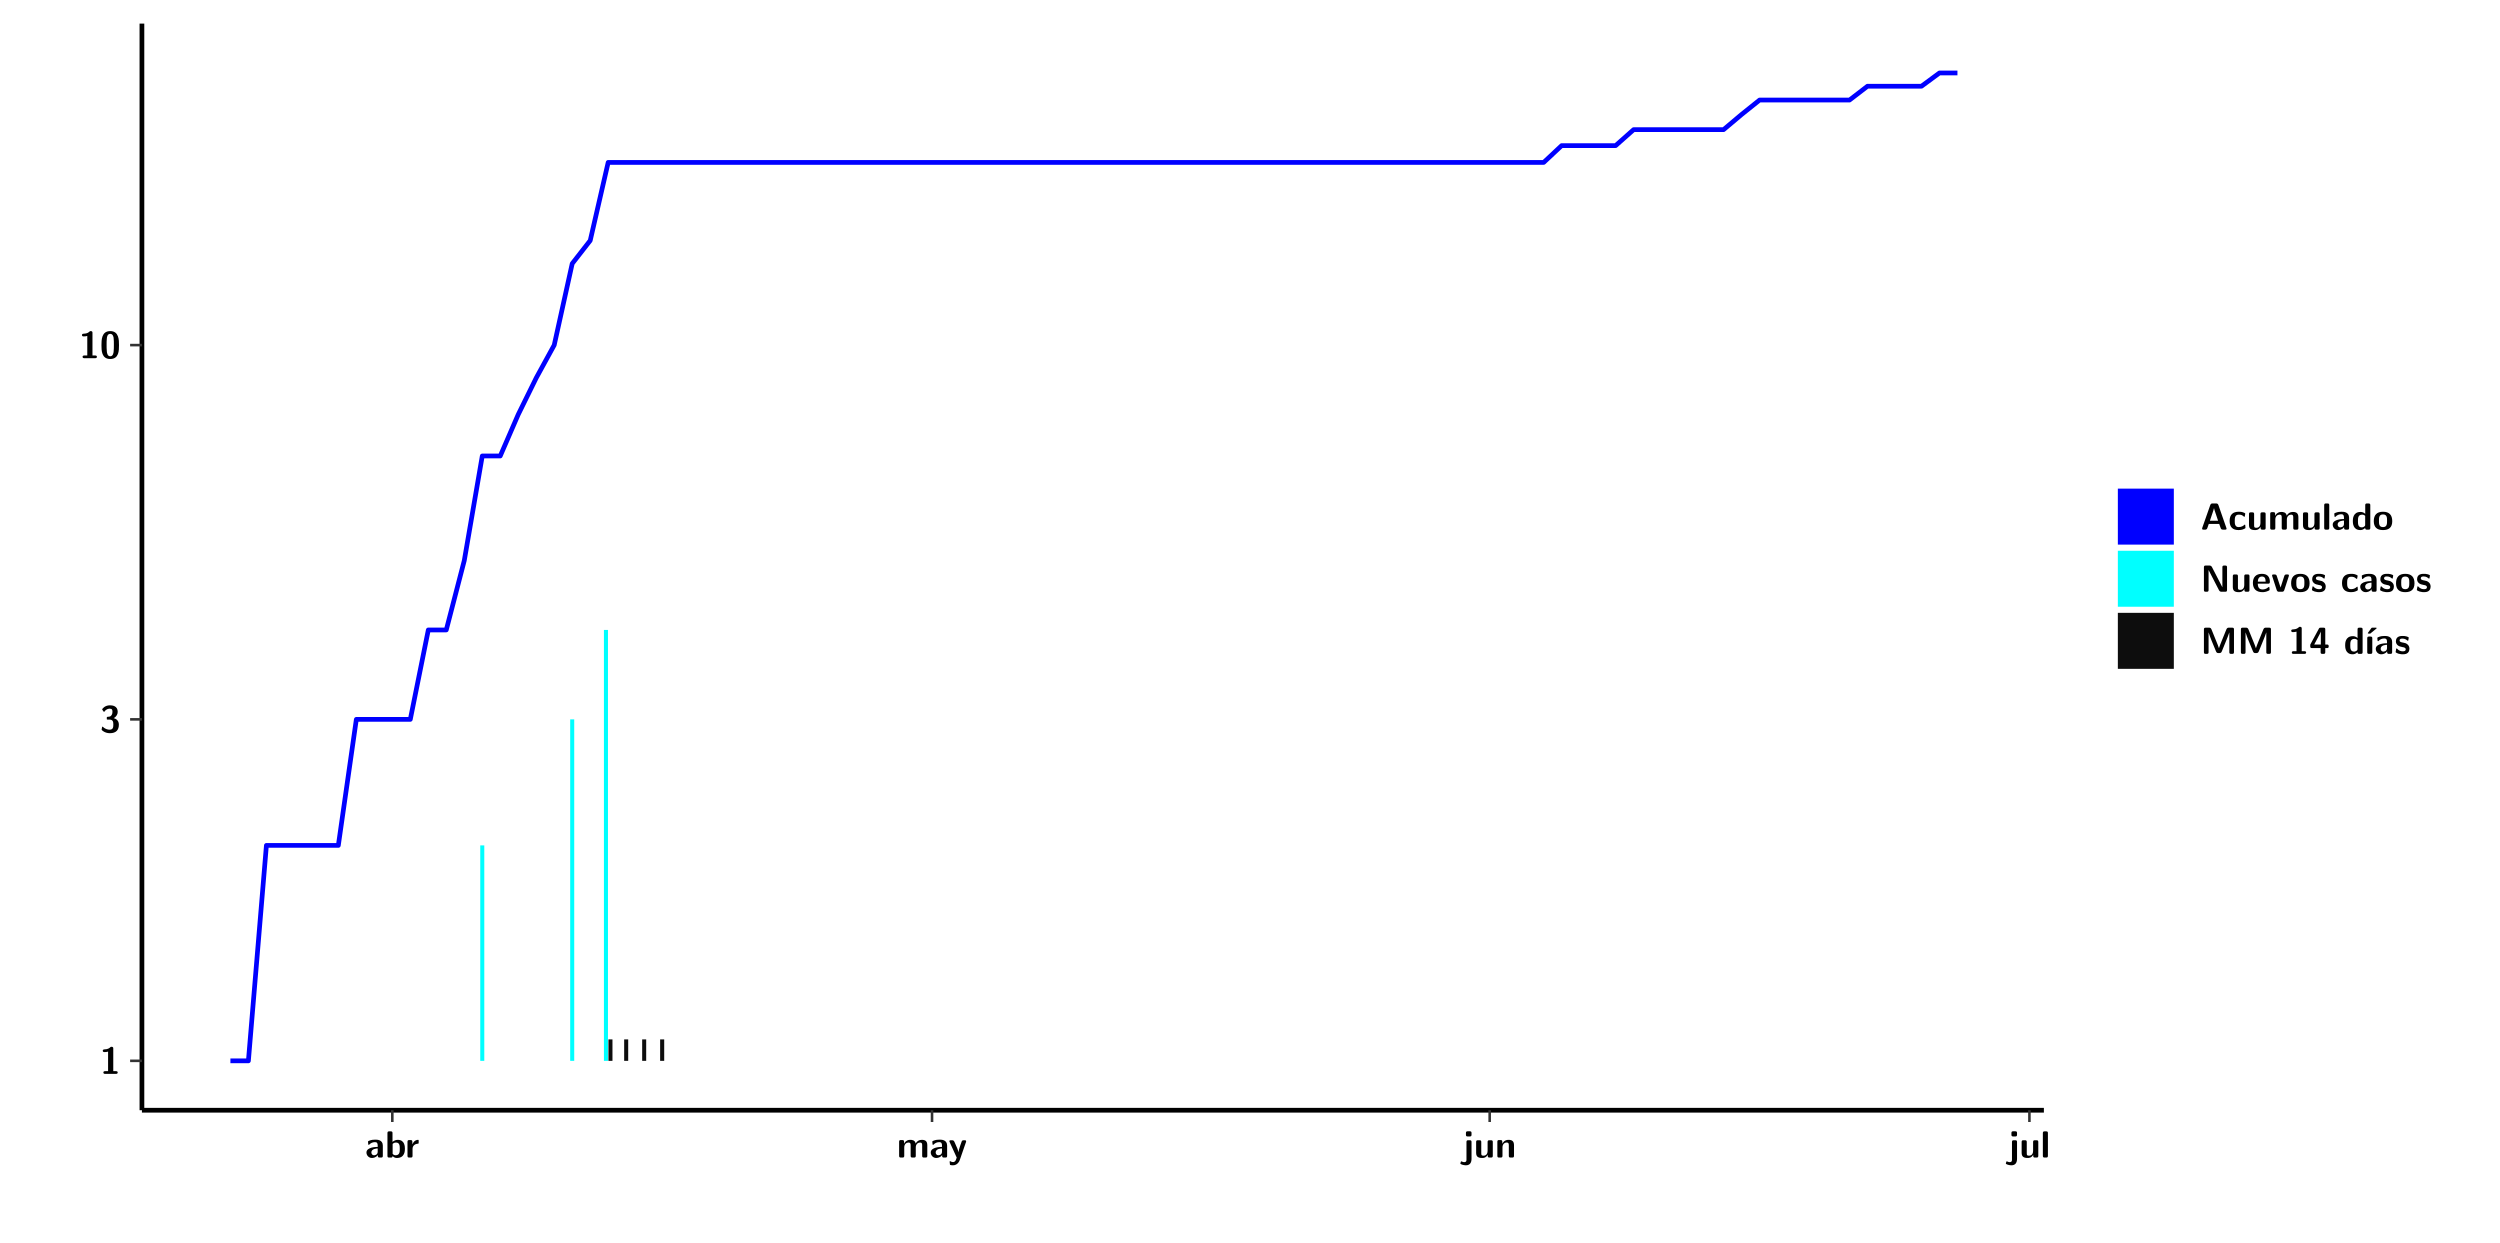
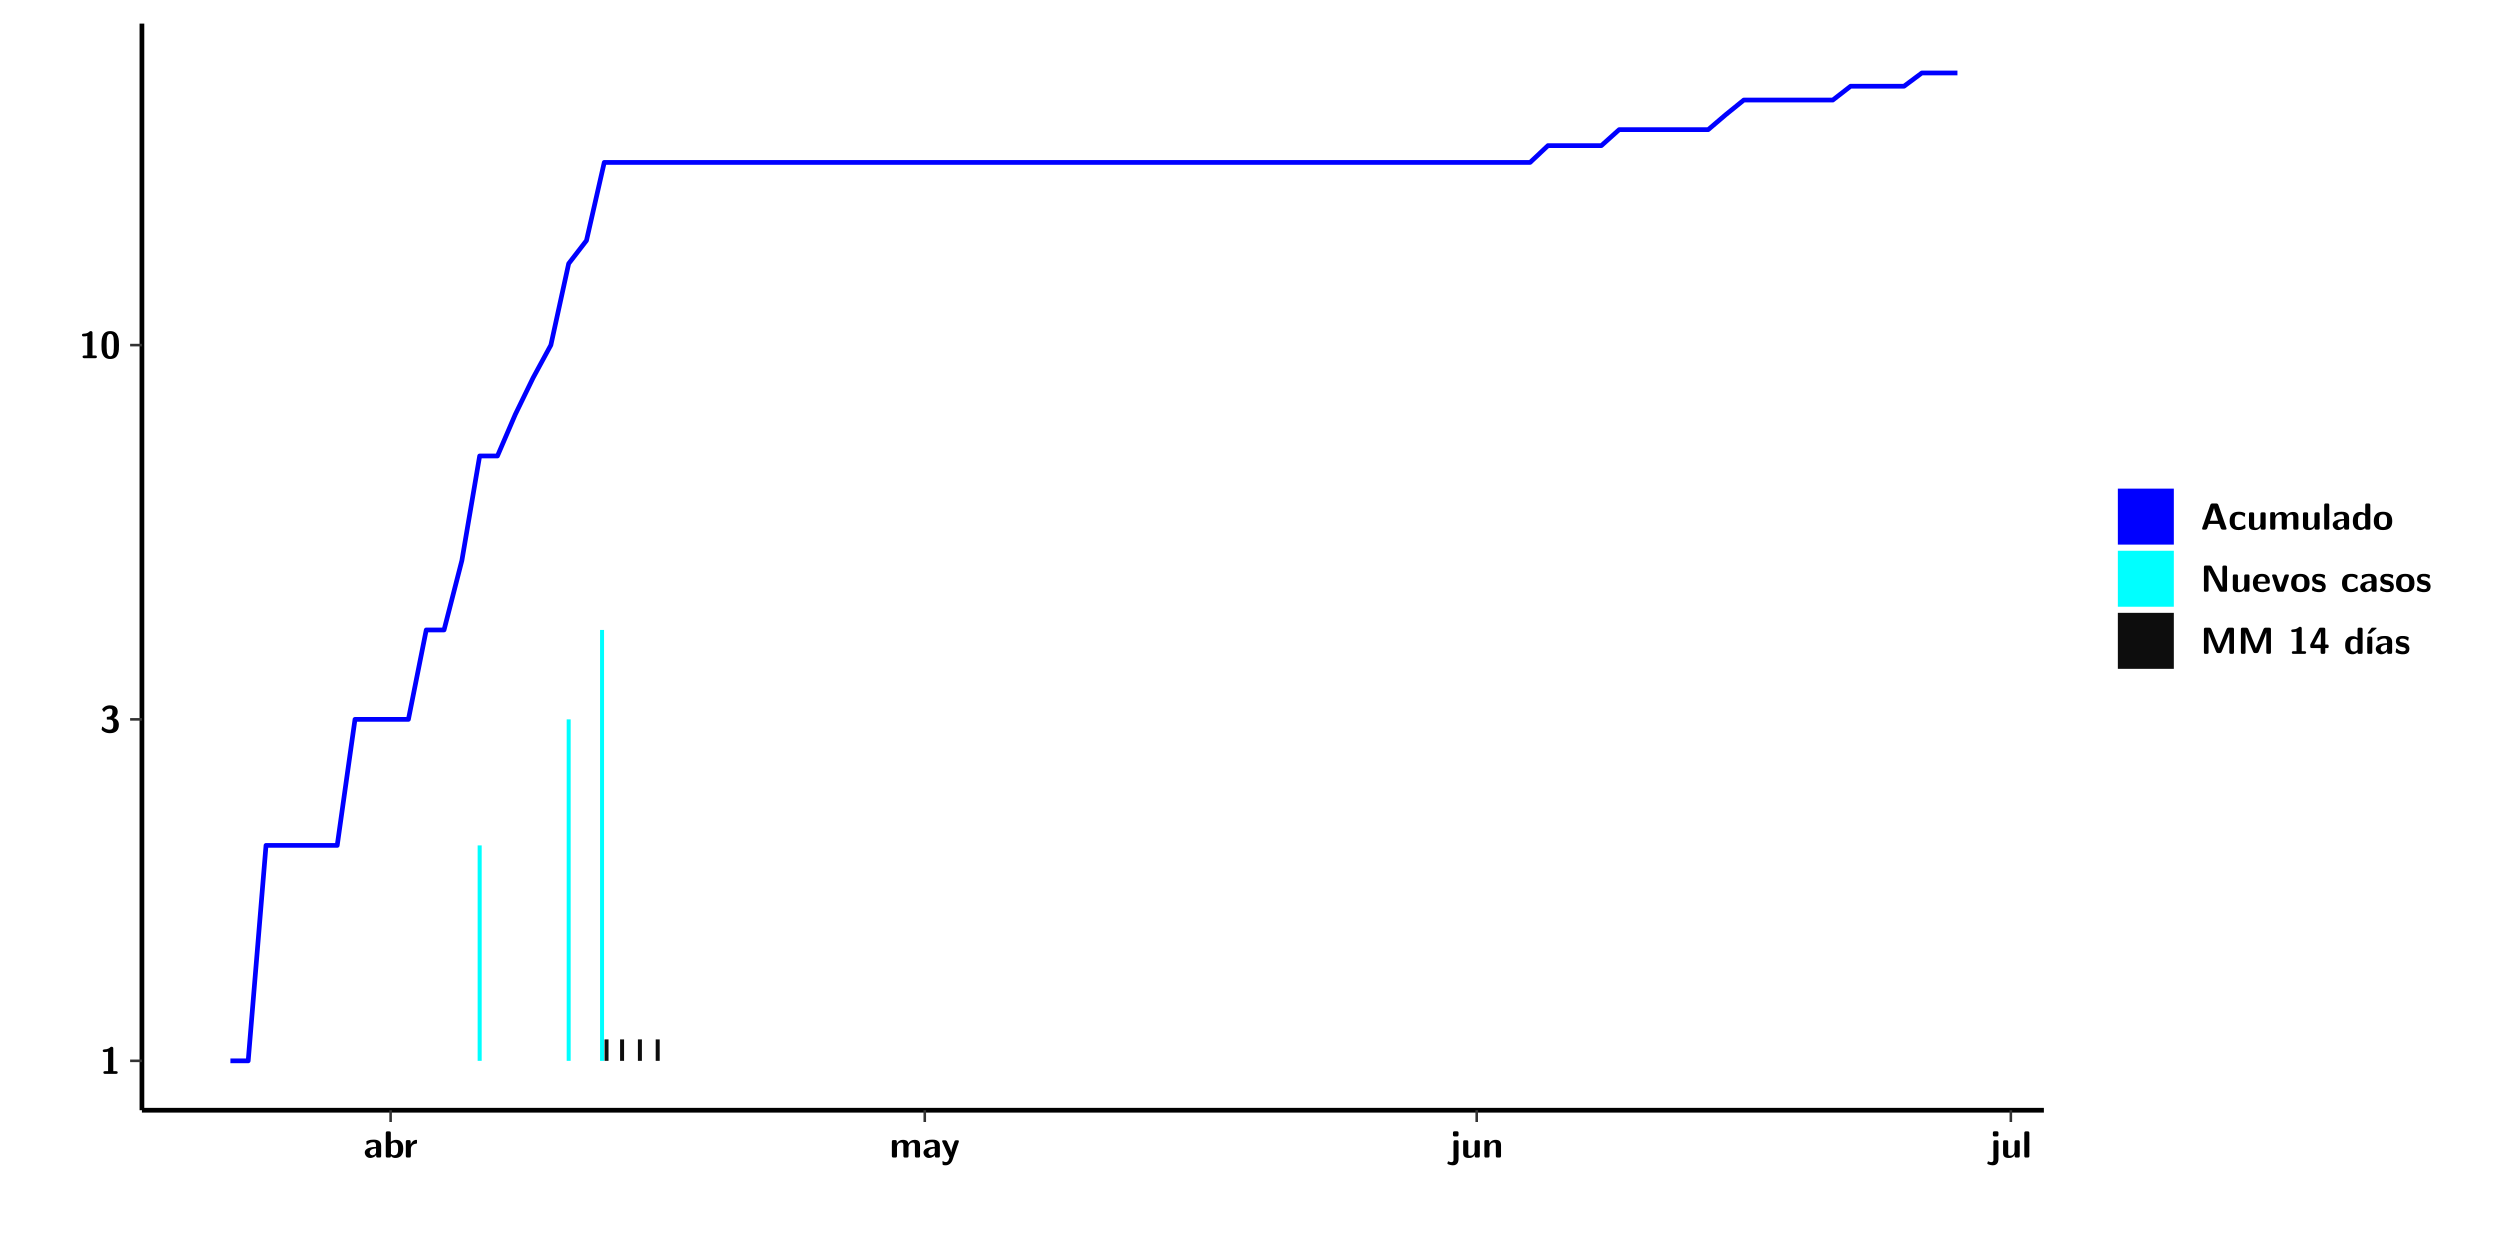
<svg xmlns="http://www.w3.org/2000/svg" xmlns:xlink="http://www.w3.org/1999/xlink" width="579.653pt" height="288pt" viewBox="0 0 579.653 288" version="1.1">
  <defs>
    <g>
      <symbol overflow="visible" id="glyph0-0">
        <path style="stroke:none;" d="" />
      </symbol>
      <symbol overflow="visible" id="glyph0-1">
        <path style="stroke:none;" d="M 3.109 -5.859 C 3.109 -6.016 3.109 -6.281 2.719 -6.281 C 2.547 -6.281 2.516 -6.266 2.406 -6.156 C 2.25 -6.016 1.922 -5.688 1.047 -5.672 C 0.891 -5.672 0.672 -5.609 0.672 -5.359 C 0.672 -5.047 0.969 -5.047 1.094 -5.047 C 1.344 -5.047 1.656 -5.078 1.906 -5.156 L 1.906 -0.625 L 1.234 -0.625 C 1.109 -0.625 0.812 -0.625 0.812 -0.312 C 0.812 0 1.109 0 1.234 0 L 3.719 0 C 3.828 0 4.141 0 4.141 -0.312 C 4.141 -0.625 3.828 -0.625 3.719 -0.625 L 3.109 -0.625 Z M 3.109 -5.859 " />
      </symbol>
      <symbol overflow="visible" id="glyph0-2">
        <path style="stroke:none;" d="M 0.844 -4.859 C 0.906 -4.766 0.953 -4.766 0.969 -4.766 C 1.031 -4.766 1.047 -4.797 1.094 -4.859 C 1.547 -5.5 2.172 -5.5 2.281 -5.5 C 2.844 -5.5 2.922 -5.203 2.922 -4.781 C 2.922 -4.656 2.922 -4.234 2.641 -3.906 C 2.438 -3.656 2.219 -3.641 1.953 -3.625 C 1.859 -3.609 1.688 -3.609 1.672 -3.578 C 1.609 -3.562 1.609 -3.5 1.609 -3.359 L 1.609 -3.203 C 1.609 -2.984 1.609 -2.969 1.844 -2.969 L 2.219 -2.969 C 3.031 -2.969 3.125 -2.469 3.125 -1.797 C 3.125 -1.203 3.062 -0.625 2.266 -0.625 C 1.984 -0.625 1.328 -0.688 0.75 -1.25 C 0.672 -1.328 0.656 -1.328 0.625 -1.328 C 0.531 -1.328 0.516 -1.25 0.516 -1.234 C 0.516 -1.234 0.406 -0.672 0.406 -0.625 C 0.406 -0.516 1.156 0.188 2.312 0.188 C 3.812 0.188 4.406 -0.609 4.406 -1.781 C 4.406 -2.562 3.984 -3.109 3.203 -3.297 C 3.906 -3.688 4.141 -4.266 4.141 -4.766 C 4.141 -6.156 2.891 -6.281 2.328 -6.281 C 1.125 -6.281 0.531 -5.422 0.531 -5.344 C 0.531 -5.297 0.594 -5.219 0.594 -5.219 Z M 0.844 -4.859 " />
      </symbol>
      <symbol overflow="visible" id="glyph0-3">
        <path style="stroke:none;" d="M 4.438 -3 C 4.438 -4.203 4.438 -6.281 2.406 -6.281 C 0.375 -6.281 0.375 -4.219 0.375 -3 C 0.375 -1.812 0.375 0.188 2.406 0.188 C 4.438 0.188 4.438 -1.781 4.438 -3 Z M 2.406 -0.438 C 1.75 -0.438 1.656 -1.25 1.625 -1.484 C 1.562 -1.953 1.562 -2.766 1.562 -3.125 C 1.562 -3.641 1.562 -4.203 1.625 -4.641 C 1.641 -4.875 1.734 -5.641 2.406 -5.641 C 3.047 -5.641 3.156 -4.906 3.188 -4.734 C 3.25 -4.281 3.25 -3.594 3.25 -3.125 C 3.25 -2.625 3.25 -1.953 3.188 -1.469 C 3.156 -1.234 3.062 -0.438 2.406 -0.438 Z M 2.406 -0.438 " />
      </symbol>
      <symbol overflow="visible" id="glyph0-4">
        <path style="stroke:none;" d="M 4.062 -2.766 C 4.062 -4.156 2.734 -4.156 2.297 -4.156 C 1.891 -4.156 1.453 -4.125 0.859 -3.891 C 0.672 -3.797 0.625 -3.781 0.625 -3.688 C 0.625 -3.625 0.688 -3.109 0.688 -3.047 C 0.703 -2.984 0.75 -2.938 0.812 -2.938 C 0.844 -2.938 0.875 -2.969 0.906 -3 C 1.281 -3.391 1.719 -3.578 2.266 -3.578 C 2.734 -3.578 2.875 -3.297 2.875 -2.781 L 2.875 -2.469 C 2.562 -2.469 0.266 -2.453 0.266 -1.172 C 0.266 -0.547 0.766 0.094 1.531 0.094 C 1.828 0.094 2.484 0.016 2.906 -0.594 L 2.906 -0.422 C 2.906 -0.141 2.969 0 3.328 0 L 3.641 0 C 3.984 0 4.062 -0.109 4.062 -0.422 Z M 2.875 -1.344 C 2.875 -0.531 2.047 -0.531 2.016 -0.531 C 1.641 -0.531 1.406 -0.844 1.406 -1.188 C 1.406 -2.047 2.625 -2.109 2.875 -2.109 Z M 2.875 -1.344 " />
      </symbol>
      <symbol overflow="visible" id="glyph0-5">
        <path style="stroke:none;" d="M 1.703 -5.656 C 1.703 -5.938 1.641 -6.078 1.281 -6.078 L 0.953 -6.078 C 0.641 -6.078 0.531 -5.984 0.531 -5.656 L 0.531 -0.422 C 0.531 -0.109 0.625 0 0.953 0 L 1.312 0 C 1.453 0 1.719 0 1.734 -0.344 C 2.125 0.094 2.578 0.094 2.719 0.094 C 4.578 0.094 4.578 -1.594 4.578 -2.031 C 4.578 -2.453 4.578 -4.109 2.938 -4.109 C 2.219 -4.109 1.781 -3.703 1.703 -3.625 Z M 1.734 -3.172 C 1.844 -3.281 2.109 -3.484 2.5 -3.484 C 3.391 -3.484 3.391 -2.672 3.391 -2.016 C 3.391 -1.375 3.391 -0.531 2.406 -0.531 C 2.047 -0.531 1.828 -0.75 1.734 -0.875 Z M 1.734 -3.172 " />
      </symbol>
      <symbol overflow="visible" id="glyph0-6">
        <path style="stroke:none;" d="M 1.703 -2.016 C 1.703 -2.844 2.391 -3.188 2.938 -3.219 C 3.109 -3.234 3.125 -3.234 3.125 -3.469 L 3.125 -3.875 C 3.125 -4.047 3.125 -4.109 2.969 -4.109 C 2.719 -4.109 2.078 -4.031 1.672 -3.078 L 1.656 -3.078 L 1.656 -3.641 C 1.656 -3.922 1.594 -4.062 1.234 -4.062 L 0.953 -4.062 C 0.641 -4.062 0.531 -3.969 0.531 -3.641 L 0.531 -0.422 C 0.531 -0.109 0.625 0 0.953 0 L 1.281 0 C 1.609 0 1.703 -0.109 1.703 -0.422 Z M 1.703 -2.016 " />
      </symbol>
      <symbol overflow="visible" id="glyph0-7">
        <path style="stroke:none;" d="M 7.062 -2.844 C 7.062 -3.75 6.672 -4.109 5.781 -4.109 C 5.156 -4.109 4.688 -3.828 4.359 -3.25 C 4.219 -4.078 3.484 -4.109 3.109 -4.109 C 2.938 -4.109 2.578 -4.109 2.188 -3.828 C 1.906 -3.625 1.734 -3.344 1.672 -3.203 L 1.672 -3.641 C 1.672 -3.922 1.609 -4.062 1.25 -4.062 L 0.953 -4.062 C 0.625 -4.062 0.531 -3.969 0.531 -3.641 L 0.531 -0.422 C 0.531 -0.109 0.625 0 0.953 0 L 1.297 0 C 1.625 0 1.719 -0.109 1.719 -0.422 L 1.719 -2.359 C 1.719 -3.141 2.25 -3.484 2.688 -3.484 C 3.109 -3.484 3.203 -3.297 3.203 -2.828 L 3.203 -0.422 C 3.203 -0.109 3.297 0 3.625 0 L 3.969 0 C 4.297 0 4.391 -0.109 4.391 -0.422 L 4.391 -2.359 C 4.391 -3.141 4.922 -3.484 5.359 -3.484 C 5.781 -3.484 5.875 -3.297 5.875 -2.828 L 5.875 -0.422 C 5.875 -0.109 5.969 0 6.297 0 L 6.641 0 C 6.984 0 7.062 -0.109 7.062 -0.422 Z M 7.062 -2.844 " />
      </symbol>
      <symbol overflow="visible" id="glyph0-8">
        <path style="stroke:none;" d="M 4.109 -3.609 C 4.141 -3.719 4.141 -3.734 4.141 -3.781 C 4.141 -4.016 3.906 -4.016 3.797 -4.016 L 3.609 -4.016 C 3.469 -4.016 3.266 -4.016 3.141 -3.812 C 3.109 -3.766 2.406 -1.828 2.359 -1.25 L 2.344 -1.25 C 2.312 -1.672 1.953 -2.484 1.562 -3.328 C 1.328 -3.891 1.266 -4.016 0.828 -4.016 L 0.594 -4.016 C 0.469 -4.016 0.25 -4.016 0.25 -3.781 C 0.25 -3.75 0.281 -3.688 0.297 -3.641 L 1.953 0 C 1.891 0.188 1.859 0.281 1.828 0.375 C 1.734 0.656 1.578 1.047 1.109 1.047 C 0.812 1.047 0.609 0.922 0.516 0.875 C 0.469 0.844 0.453 0.828 0.422 0.828 C 0.391 0.828 0.312 0.859 0.312 0.969 C 0.312 1.031 0.375 1.641 0.391 1.672 C 0.469 1.781 0.953 1.797 1.094 1.797 C 2.172 1.797 2.609 0.766 2.672 0.547 Z M 4.109 -3.609 " />
      </symbol>
      <symbol overflow="visible" id="glyph0-9">
        <path style="stroke:none;" d="M 1.969 -5.672 C 1.969 -5.953 1.906 -6.094 1.547 -6.094 L 1.094 -6.094 C 0.766 -6.094 0.672 -5.984 0.672 -5.672 L 0.672 -5.312 C 0.672 -5.031 0.734 -4.891 1.094 -4.891 L 1.547 -4.891 C 1.875 -4.891 1.969 -5 1.969 -5.312 Z M 0.797 0.484 C 0.797 0.703 0.797 1.062 0.25 1.062 C 0.156 1.062 -0.094 1.031 -0.266 0.922 C -0.359 0.875 -0.375 0.875 -0.406 0.875 C -0.484 0.875 -0.5 0.922 -0.547 1.094 C -0.609 1.281 -0.625 1.359 -0.625 1.391 C -0.625 1.547 0.109 1.797 0.656 1.797 C 1.625 1.797 1.969 1.141 1.969 0.281 L 1.969 -3.594 C 1.969 -3.875 1.906 -4.016 1.547 -4.016 L 1.219 -4.016 C 0.891 -4.016 0.797 -3.906 0.797 -3.594 Z M 0.797 0.484 " />
      </symbol>
      <symbol overflow="visible" id="glyph0-10">
        <path style="stroke:none;" d="M 4.391 -3.594 C 4.391 -3.875 4.328 -4.016 3.969 -4.016 L 3.609 -4.016 C 3.281 -4.016 3.188 -3.906 3.188 -3.594 L 3.188 -1.516 C 3.188 -0.938 2.891 -0.438 2.266 -0.438 C 1.766 -0.438 1.719 -0.562 1.719 -1.031 L 1.719 -3.594 C 1.719 -3.875 1.656 -4.016 1.297 -4.016 L 0.953 -4.016 C 0.625 -4.016 0.531 -3.922 0.531 -3.594 L 0.531 -1.109 C 0.531 -0.172 1.031 0.094 1.953 0.094 C 2.188 0.094 2.812 0.094 3.219 -0.656 L 3.219 -0.422 C 3.219 -0.141 3.281 0 3.641 0 L 3.969 0 C 4.297 0 4.391 -0.109 4.391 -0.422 Z M 4.391 -3.594 " />
      </symbol>
      <symbol overflow="visible" id="glyph0-11">
        <path style="stroke:none;" d="M 4.391 -2.844 C 4.391 -3.75 4 -4.109 3.109 -4.109 C 2.188 -4.109 1.781 -3.438 1.672 -3.203 L 1.672 -3.641 C 1.672 -3.922 1.609 -4.062 1.25 -4.062 L 0.953 -4.062 C 0.625 -4.062 0.531 -3.969 0.531 -3.641 L 0.531 -0.422 C 0.531 -0.109 0.625 0 0.953 0 L 1.297 0 C 1.625 0 1.719 -0.109 1.719 -0.422 L 1.719 -2.359 C 1.719 -3.125 2.219 -3.484 2.688 -3.484 C 3.109 -3.484 3.188 -3.281 3.188 -2.828 L 3.188 -0.422 C 3.188 -0.141 3.25 0 3.609 0 L 3.969 0 C 4.297 0 4.391 -0.109 4.391 -0.422 Z M 4.391 -2.844 " />
      </symbol>
      <symbol overflow="visible" id="glyph0-12">
        <path style="stroke:none;" d="M 1.703 -5.656 C 1.703 -5.938 1.641 -6.078 1.281 -6.078 L 0.953 -6.078 C 0.641 -6.078 0.531 -5.984 0.531 -5.656 L 0.531 -0.422 C 0.531 -0.109 0.625 0 0.953 0 L 1.281 0 C 1.609 0 1.703 -0.109 1.703 -0.422 Z M 1.703 -5.656 " />
      </symbol>
      <symbol overflow="visible" id="glyph0-13">
        <path style="stroke:none;" d="M 4.156 -5.703 C 4.031 -6.078 3.766 -6.078 3.594 -6.078 L 2.828 -6.078 C 2.641 -6.078 2.391 -6.078 2.266 -5.703 L 0.406 -0.406 C 0.375 -0.297 0.375 -0.281 0.375 -0.234 C 0.375 0 0.594 0 0.703 0 L 1.031 0 C 1.188 0 1.453 0 1.578 -0.344 L 1.922 -1.328 L 4.344 -1.328 L 4.641 -0.484 C 4.75 -0.172 4.812 0 5.234 0 L 5.703 0 C 5.828 0 6.047 0 6.047 -0.234 C 6.047 -0.281 6.047 -0.297 6 -0.406 Z M 2.812 -3.938 C 2.938 -4.328 3.062 -4.656 3.125 -4.969 L 3.141 -4.969 C 3.188 -4.766 3.188 -4.75 3.25 -4.547 L 4.078 -2.078 L 2.188 -2.078 Z M 2.812 -3.938 " />
      </symbol>
      <symbol overflow="visible" id="glyph0-14">
        <path style="stroke:none;" d="M 4 -0.438 C 4 -0.531 3.969 -0.938 3.953 -1.047 C 3.953 -1.078 3.938 -1.172 3.844 -1.172 C 3.812 -1.172 3.797 -1.172 3.703 -1.078 C 3.562 -0.953 3.141 -0.594 2.422 -0.594 C 1.516 -0.594 1.516 -1.469 1.516 -2.031 C 1.516 -2.75 1.562 -3.484 2.453 -3.484 C 3.031 -3.484 3.266 -3.344 3.578 -3.078 C 3.688 -2.984 3.703 -2.984 3.734 -2.984 C 3.828 -2.984 3.844 -3.062 3.844 -3.094 C 3.859 -3.172 3.953 -3.656 3.953 -3.703 C 3.953 -3.781 3.891 -3.812 3.75 -3.891 C 3.328 -4.078 3.062 -4.156 2.453 -4.156 C 1.141 -4.156 0.328 -3.547 0.328 -2.016 C 0.328 -0.562 1.078 0.094 2.406 0.094 C 2.641 0.094 3.172 0.094 3.75 -0.203 C 4 -0.344 4 -0.344 4 -0.438 Z M 4 -0.438 " />
      </symbol>
      <symbol overflow="visible" id="glyph0-15">
        <path style="stroke:none;" d="M 4.375 -5.656 C 4.375 -5.938 4.312 -6.078 3.953 -6.078 L 3.625 -6.078 C 3.297 -6.078 3.203 -5.969 3.203 -5.656 L 3.203 -3.672 C 2.812 -4.047 2.375 -4.109 2.109 -4.109 C 0.328 -4.109 0.328 -2.422 0.328 -2 C 0.328 -1.594 0.328 0.094 2.062 0.094 C 2.422 0.094 2.812 -0.016 3.188 -0.406 C 3.188 -0.094 3.297 0 3.609 0 L 3.953 0 C 4.281 0 4.375 -0.109 4.375 -0.422 Z M 3.188 -1.094 C 3.188 -0.953 3.188 -0.875 2.922 -0.688 C 2.703 -0.547 2.5 -0.531 2.406 -0.531 C 1.516 -0.531 1.516 -1.344 1.516 -2 C 1.516 -2.656 1.516 -3.484 2.5 -3.484 C 2.75 -3.484 2.984 -3.391 3.188 -3.203 Z M 3.188 -1.094 " />
      </symbol>
      <symbol overflow="visible" id="glyph0-16">
        <path style="stroke:none;" d="M 4.547 -1.969 C 4.547 -3.406 3.844 -4.156 2.406 -4.156 C 0.953 -4.156 0.266 -3.391 0.266 -1.969 C 0.266 -0.547 1.031 0.094 2.406 0.094 C 3.781 0.094 4.547 -0.531 4.547 -1.969 Z M 2.406 -0.594 C 1.469 -0.594 1.469 -1.375 1.469 -2.078 C 1.469 -2.75 1.469 -3.531 2.406 -3.531 C 3.344 -3.531 3.344 -2.766 3.344 -2.078 C 3.344 -1.391 3.344 -0.594 2.406 -0.594 Z M 2.406 -0.594 " />
      </symbol>
      <symbol overflow="visible" id="glyph0-17">
        <path style="stroke:none;" d="M 2.656 -5.734 C 2.469 -6.078 2.203 -6.078 2.031 -6.078 L 1.219 -6.078 C 0.906 -6.078 0.797 -5.984 0.797 -5.656 L 0.797 -0.422 C 0.797 -0.109 0.891 0 1.219 0 L 1.453 0 C 1.781 0 1.875 -0.109 1.875 -0.422 L 1.875 -5.016 L 1.891 -5.016 L 4.297 -0.344 C 4.484 0 4.75 0 4.922 0 L 5.734 0 C 6.062 0 6.156 -0.109 6.156 -0.422 L 6.156 -5.656 C 6.156 -5.938 6.094 -6.078 5.734 -6.078 L 5.5 -6.078 C 5.156 -6.078 5.078 -5.969 5.078 -5.656 L 5.078 -1.062 L 5.062 -1.062 Z M 2.656 -5.734 " />
      </symbol>
      <symbol overflow="visible" id="glyph0-18">
        <path style="stroke:none;" d="M 3.781 -1.875 C 3.984 -1.875 4.203 -1.891 4.203 -2.281 C 4.203 -3.406 3.672 -4.156 2.359 -4.156 C 0.969 -4.156 0.266 -3.375 0.266 -2.047 C 0.266 -0.609 1.109 0.094 2.484 0.094 C 2.812 0.094 3.312 0.047 3.891 -0.234 C 4.078 -0.328 4.141 -0.359 4.141 -0.469 C 4.141 -0.531 4.125 -0.781 4.109 -0.844 C 4.078 -1.125 4.062 -1.125 3.984 -1.125 C 3.953 -1.125 3.938 -1.125 3.844 -1.047 C 3.328 -0.594 2.797 -0.531 2.516 -0.531 C 1.531 -0.531 1.422 -1.312 1.391 -1.875 Z M 1.406 -2.344 C 1.422 -2.875 1.609 -3.531 2.359 -3.531 C 3.062 -3.531 3.203 -3.031 3.219 -2.344 Z M 1.406 -2.344 " />
      </symbol>
      <symbol overflow="visible" id="glyph0-19">
        <path style="stroke:none;" d="M 4.109 -3.609 C 4.141 -3.719 4.141 -3.75 4.141 -3.766 C 4.141 -4.016 3.922 -4.016 3.797 -4.016 L 3.609 -4.016 C 3.25 -4.016 3.141 -3.891 3.062 -3.641 L 2.203 -0.984 L 1.328 -3.641 C 1.266 -3.828 1.203 -4.016 0.781 -4.016 L 0.578 -4.016 C 0.453 -4.016 0.234 -4.016 0.234 -3.766 C 0.234 -3.75 0.234 -3.719 0.266 -3.609 L 1.312 -0.375 C 1.438 0 1.703 0 1.859 0 L 2.5 0 C 2.672 0 2.938 0 3.062 -0.375 Z M 4.109 -3.609 " />
      </symbol>
      <symbol overflow="visible" id="glyph0-20">
        <path style="stroke:none;" d="M 3.469 -1.234 C 3.469 -1.734 3.203 -2.031 3.047 -2.172 C 2.703 -2.484 2.391 -2.547 2.031 -2.609 C 1.547 -2.703 1.188 -2.766 1.188 -3.109 C 1.188 -3.469 1.484 -3.547 1.828 -3.547 C 2.406 -3.547 2.719 -3.328 2.953 -3.125 C 3.047 -3.047 3.062 -3.047 3.094 -3.047 C 3.188 -3.047 3.203 -3.125 3.203 -3.156 C 3.219 -3.219 3.312 -3.719 3.312 -3.766 C 3.312 -3.906 2.844 -4.031 2.75 -4.062 C 2.406 -4.156 2.125 -4.156 1.891 -4.156 C 1.5 -4.156 0.328 -4.156 0.328 -2.906 C 0.328 -2.484 0.516 -2.219 0.75 -2 C 1.062 -1.734 1.406 -1.672 1.906 -1.562 C 2.156 -1.531 2.609 -1.453 2.609 -1.062 C 2.609 -0.656 2.266 -0.594 1.922 -0.594 C 1.531 -0.594 1.047 -0.703 0.625 -1.188 C 0.594 -1.234 0.562 -1.266 0.516 -1.266 C 0.422 -1.266 0.406 -1.188 0.391 -1.125 C 0.375 -1.016 0.266 -0.516 0.266 -0.422 C 0.266 -0.266 0.922 -0.062 0.922 -0.047 C 1.406 0.094 1.766 0.094 1.922 0.094 C 2.359 0.094 3.469 0.062 3.469 -1.234 Z M 3.469 -1.234 " />
      </symbol>
      <symbol overflow="visible" id="glyph0-21">
        <path style="stroke:none;" d="M 4.859 -2.859 C 4.688 -2.422 4.359 -1.609 4.281 -1.312 C 4.203 -1.625 3.844 -2.484 3.656 -2.953 L 2.531 -5.719 C 2.391 -6.078 2.109 -6.078 1.953 -6.078 L 1.219 -6.078 C 0.906 -6.078 0.797 -5.984 0.797 -5.656 L 0.797 -0.422 C 0.797 -0.109 0.891 0 1.219 0 L 1.453 0 C 1.781 0 1.875 -0.109 1.875 -0.422 L 1.875 -4.953 L 1.891 -4.953 C 1.984 -4.562 2.375 -3.578 2.578 -3.062 L 3.609 -0.562 C 3.766 -0.188 3.969 -0.188 4.266 -0.188 C 4.562 -0.188 4.781 -0.188 4.938 -0.562 L 6.062 -3.328 C 6.141 -3.531 6.625 -4.719 6.672 -4.953 L 6.688 -4.953 L 6.688 -0.422 C 6.688 -0.141 6.75 0 7.109 0 L 7.344 0 C 7.672 0 7.766 -0.109 7.766 -0.422 L 7.766 -5.656 C 7.766 -5.938 7.703 -6.078 7.344 -6.078 L 6.609 -6.078 C 6.391 -6.078 6.172 -6.062 6.016 -5.703 Z M 4.859 -2.859 " />
      </symbol>
      <symbol overflow="visible" id="glyph0-22">
        <path style="stroke:none;" d="M 0.344 -2.297 C 0.266 -2.172 0.266 -2.141 0.266 -1.984 L 0.266 -1.766 C 0.266 -1.484 0.328 -1.344 0.688 -1.344 L 2.672 -1.344 L 2.672 -0.422 C 2.672 -0.141 2.719 0 3.078 0 L 3.328 0 C 3.656 0 3.75 -0.109 3.75 -0.422 L 3.75 -1.344 L 4.125 -1.344 C 4.391 -1.344 4.547 -1.406 4.547 -1.75 C 4.547 -2.078 4.422 -2.172 4.125 -2.172 L 3.75 -2.172 L 3.75 -5.656 C 3.75 -5.984 3.656 -6.078 3.328 -6.078 L 2.688 -6.078 C 2.531 -6.078 2.391 -6.078 2.281 -5.875 Z M 1.188 -2.172 C 2.578 -4.75 2.672 -5.016 2.703 -5.156 L 2.719 -5.156 L 2.719 -2.172 Z M 1.188 -2.172 " />
      </symbol>
      <symbol overflow="visible" id="glyph0-23">
        <path style="stroke:none;" d="M 3.906 -5.844 C 3.953 -5.875 4 -5.922 4 -5.969 C 4 -6.078 3.906 -6.078 3.766 -6.078 L 3.047 -6.078 C 2.875 -6.078 2.859 -6.078 2.781 -5.984 L 2.031 -4.953 C 1.953 -4.859 1.953 -4.844 1.953 -4.828 C 1.953 -4.703 2.047 -4.703 2.188 -4.703 L 2.516 -4.703 Z M 3.906 -5.844 " />
      </symbol>
      <symbol overflow="visible" id="glyph0-24">
        <path style="stroke:none;" d="M 1.703 -3.594 C 1.703 -3.875 1.641 -4.016 1.281 -4.016 L 0.953 -4.016 C 0.641 -4.016 0.531 -3.922 0.531 -3.594 L 0.531 -0.422 C 0.531 -0.109 0.625 0 0.953 0 L 1.281 0 C 1.609 0 1.703 -0.109 1.703 -0.422 Z M 1.703 -3.594 " />
      </symbol>
    </g>
    <clipPath id="clip1">
      <path d="M 0 0 L 576.008 0 L 576.008 288 L 0 288 Z M 0 0 " />
    </clipPath>
    <clipPath id="clip2">
      <path d="M 32.906 5.477 L 473.898 5.477 L 473.898 257.414 L 32.906 257.414 Z M 32.906 5.477 " />
    </clipPath>
  </defs>
  <g id="surface1">
    <g clip-path="url(#clip1)" clip-rule="nonzero">
      <path style="fill-rule:nonzero;fill:rgb(100%,100%,100%);fill-opacity:1;stroke-width:0.598;stroke-linecap:round;stroke-linejoin:round;stroke:rgb(100%,100%,100%);stroke-opacity:1;stroke-miterlimit:10;" d="M 0 0 L 0 288.004 L 576.008 288.004 L 576.008 0 Z M 0 0 " transform="matrix(1,0,0,-1,0,288)" />
    </g>
    <g clip-path="url(#clip2)" clip-rule="nonzero">
      <path style=" stroke:none;fill-rule:nonzero;fill:rgb(100%,100%,100%);fill-opacity:1;" d="M 32.906 257.414 L 32.906 5.477 L 473.898 5.477 L 473.898 257.414 Z M 32.906 257.414 " />
    </g>
-     <path style=" stroke:none;fill-rule:nonzero;fill:rgb(0%,100%,100%);fill-opacity:1;" d="M 111.355 245.969 L 111.355 196.016 L 112.289 196.016 L 112.289 245.969 Z M 111.355 245.969 " />
-     <path style=" stroke:none;fill-rule:nonzero;fill:rgb(0%,100%,100%);fill-opacity:1;" d="M 132.207 245.969 L 132.207 166.793 L 133.141 166.793 L 133.141 245.969 Z M 132.207 245.969 " />
-     <path style=" stroke:none;fill-rule:nonzero;fill:rgb(0%,100%,100%);fill-opacity:1;" d="M 140.027 245.969 L 140.027 146.059 L 140.965 146.059 L 140.965 245.969 Z M 140.027 245.969 " />
-     <path style=" stroke:none;fill-rule:nonzero;fill:rgb(4.999%,4.999%,4.999%);fill-opacity:1;" d="M 141.074 245.969 L 141.074 240.996 L 142.008 240.996 L 142.008 245.969 Z M 141.074 245.969 " />
-     <path style=" stroke:none;fill-rule:nonzero;fill:rgb(4.999%,4.999%,4.999%);fill-opacity:1;" d="M 144.719 245.969 L 144.719 240.996 L 145.656 240.996 L 145.656 245.969 Z M 144.719 245.969 " />
-     <path style=" stroke:none;fill-rule:nonzero;fill:rgb(4.999%,4.999%,4.999%);fill-opacity:1;" d="M 148.895 245.969 L 148.895 240.996 L 149.828 240.996 L 149.828 245.969 Z M 148.895 245.969 " />
-     <path style=" stroke:none;fill-rule:nonzero;fill:rgb(4.999%,4.999%,4.999%);fill-opacity:1;" d="M 153.059 245.969 L 153.059 240.996 L 154.004 240.996 L 154.004 245.969 Z M 153.059 245.969 " />
-     <path style="fill:none;stroke-width:1.096;stroke-linecap:butt;stroke-linejoin:round;stroke:rgb(0%,0%,100%);stroke-opacity:1;stroke-miterlimit:10;" d="M 53.422 42.031 L 57.594 42.031 L 61.77 91.984 L 78.445 91.984 L 82.621 121.207 L 95.133 121.207 L 99.309 141.941 L 103.473 141.941 L 107.648 158.031 L 111.82 182.277 L 115.988 182.277 L 120.16 191.895 L 124.336 200.383 L 128.5 207.984 L 132.676 226.883 L 136.848 232.23 L 141.012 250.344 L 357.922 250.344 L 362.086 254.238 L 374.602 254.238 L 378.773 257.938 L 399.625 257.938 L 403.801 261.453 L 407.977 264.801 L 428.828 264.801 L 433 268.008 L 445.516 268.008 L 449.68 271.078 L 453.855 271.078 " transform="matrix(1,0,0,-1,0,288)" />
+     <path style=" stroke:none;fill-rule:nonzero;fill:rgb(0%,100%,100%);fill-opacity:1;" d="M 110.746 245.969 L 110.746 196.016 L 111.684 196.016 L 111.684 245.969 Z M 110.746 245.969 " />
+     <path style=" stroke:none;fill-rule:nonzero;fill:rgb(0%,100%,100%);fill-opacity:1;" d="M 131.391 245.969 L 131.391 166.793 L 132.316 166.793 L 132.316 245.969 Z M 131.391 245.969 " />
+     <path style=" stroke:none;fill-rule:nonzero;fill:rgb(0%,100%,100%);fill-opacity:1;" d="M 139.129 245.969 L 139.129 146.059 L 140.055 146.059 L 140.055 245.969 Z M 139.129 245.969 " />
+     <path style=" stroke:none;fill-rule:nonzero;fill:rgb(4.999%,4.999%,4.999%);fill-opacity:1;" d="M 140.168 245.969 L 140.168 240.996 L 141.094 240.996 L 141.094 245.969 Z M 140.168 245.969 " />
+     <path style=" stroke:none;fill-rule:nonzero;fill:rgb(4.999%,4.999%,4.999%);fill-opacity:1;" d="M 143.773 245.969 L 143.773 240.996 L 144.699 240.996 L 144.699 245.969 Z M 143.773 245.969 " />
+     <path style=" stroke:none;fill-rule:nonzero;fill:rgb(4.999%,4.999%,4.999%);fill-opacity:1;" d="M 147.906 245.969 L 147.906 240.996 L 148.832 240.996 L 148.832 245.969 Z M 147.906 245.969 " />
+     <path style=" stroke:none;fill-rule:nonzero;fill:rgb(4.999%,4.999%,4.999%);fill-opacity:1;" d="M 152.031 245.969 L 152.031 240.996 L 152.957 240.996 L 152.957 245.969 Z M 152.031 245.969 " />
+     <path style="fill:none;stroke-width:1.096;stroke-linecap:butt;stroke-linejoin:round;stroke:rgb(0%,0%,100%);stroke-opacity:1;stroke-miterlimit:10;" d="M 53.422 42.031 L 57.547 42.031 L 61.68 91.984 L 78.188 91.984 L 82.312 121.207 L 94.695 121.207 L 98.832 141.941 L 102.957 141.941 L 107.09 158.031 L 111.215 182.277 L 115.34 182.277 L 119.473 191.895 L 123.598 200.383 L 127.723 207.984 L 131.855 226.883 L 135.98 232.23 L 140.105 250.344 L 354.773 250.344 L 358.91 254.238 L 371.293 254.238 L 375.418 257.938 L 396.059 257.938 L 400.184 261.453 L 404.32 264.801 L 424.953 264.801 L 429.086 268.008 L 441.469 268.008 L 445.594 271.078 L 453.855 271.078 " transform="matrix(1,0,0,-1,0,288)" />
    <path style="fill:none;stroke-width:1.096;stroke-linecap:butt;stroke-linejoin:round;stroke:rgb(0%,0%,0%);stroke-opacity:1;stroke-miterlimit:10;" d="M 32.906 30.586 L 32.906 282.523 " transform="matrix(1,0,0,-1,0,288)" />
    <g style="fill:rgb(0%,0%,0%);fill-opacity:1;">
      <use xlink:href="#glyph0-1" x="23.153" y="248.986" />
    </g>
    <g style="fill:rgb(0%,0%,0%);fill-opacity:1;">
      <use xlink:href="#glyph0-2" x="23.153" y="169.813" />
    </g>
    <g style="fill:rgb(0%,0%,0%);fill-opacity:1;">
      <use xlink:href="#glyph0-1" x="18.331" y="83.049" />
      <use xlink:href="#glyph0-3" x="23.153" y="83.049" />
    </g>
    <path style="fill:none;stroke-width:0.598;stroke-linecap:butt;stroke-linejoin:round;stroke:rgb(20%,20%,20%);stroke-opacity:1;stroke-miterlimit:10;" d="M 30.168 42.031 L 32.906 42.031 " transform="matrix(1,0,0,-1,0,288)" />
    <path style="fill:none;stroke-width:0.598;stroke-linecap:butt;stroke-linejoin:round;stroke:rgb(20%,20%,20%);stroke-opacity:1;stroke-miterlimit:10;" d="M 30.168 121.207 L 32.906 121.207 " transform="matrix(1,0,0,-1,0,288)" />
    <path style="fill:none;stroke-width:0.598;stroke-linecap:butt;stroke-linejoin:round;stroke:rgb(20%,20%,20%);stroke-opacity:1;stroke-miterlimit:10;" d="M 30.168 207.984 L 32.906 207.984 " transform="matrix(1,0,0,-1,0,288)" />
    <path style="fill:none;stroke-width:1.096;stroke-linecap:butt;stroke-linejoin:round;stroke:rgb(0%,0%,0%);stroke-opacity:1;stroke-miterlimit:10;" d="M 32.906 30.586 L 473.898 30.586 " transform="matrix(1,0,0,-1,0,288)" />
-     <path style="fill:none;stroke-width:0.598;stroke-linecap:butt;stroke-linejoin:round;stroke:rgb(20%,20%,20%);stroke-opacity:1;stroke-miterlimit:10;" d="M 90.961 27.848 L 90.961 30.586 " transform="matrix(1,0,0,-1,0,288)" />
-     <path style="fill:none;stroke-width:0.598;stroke-linecap:butt;stroke-linejoin:round;stroke:rgb(20%,20%,20%);stroke-opacity:1;stroke-miterlimit:10;" d="M 216.102 27.848 L 216.102 30.586 " transform="matrix(1,0,0,-1,0,288)" />
-     <path style="fill:none;stroke-width:0.598;stroke-linecap:butt;stroke-linejoin:round;stroke:rgb(20%,20%,20%);stroke-opacity:1;stroke-miterlimit:10;" d="M 345.398 27.848 L 345.398 30.586 " transform="matrix(1,0,0,-1,0,288)" />
-     <path style="fill:none;stroke-width:0.598;stroke-linecap:butt;stroke-linejoin:round;stroke:rgb(20%,20%,20%);stroke-opacity:1;stroke-miterlimit:10;" d="M 470.543 27.848 L 470.543 30.586 " transform="matrix(1,0,0,-1,0,288)" />
+     <path style="fill:none;stroke-width:0.598;stroke-linecap:butt;stroke-linejoin:round;stroke:rgb(20%,20%,20%);stroke-opacity:1;stroke-miterlimit:10;" d="M 90.57 27.848 L 90.57 30.586 " transform="matrix(1,0,0,-1,0,288)" />
+     <path style="fill:none;stroke-width:0.598;stroke-linecap:butt;stroke-linejoin:round;stroke:rgb(20%,20%,20%);stroke-opacity:1;stroke-miterlimit:10;" d="M 214.418 27.848 L 214.418 30.586 " transform="matrix(1,0,0,-1,0,288)" />
+     <path style="fill:none;stroke-width:0.598;stroke-linecap:butt;stroke-linejoin:round;stroke:rgb(20%,20%,20%);stroke-opacity:1;stroke-miterlimit:10;" d="M 342.391 27.848 L 342.391 30.586 " transform="matrix(1,0,0,-1,0,288)" />
+     <path style="fill:none;stroke-width:0.598;stroke-linecap:butt;stroke-linejoin:round;stroke:rgb(20%,20%,20%);stroke-opacity:1;stroke-miterlimit:10;" d="M 466.238 27.848 L 466.238 30.586 " transform="matrix(1,0,0,-1,0,288)" />
    <g style="fill:rgb(0%,0%,0%);fill-opacity:1;">
-       <use xlink:href="#glyph0-4" x="84.7" y="268.394" />
-       <use xlink:href="#glyph0-5" x="89.303" y="268.394" />
+       <use xlink:href="#glyph0-4" x="84.312" y="268.394" />
+       <use xlink:href="#glyph0-5" x="88.915" y="268.394" />
    </g>
    <g style="fill:rgb(0%,0%,0%);fill-opacity:1;">
-       <use xlink:href="#glyph0-6" x="93.95" y="268.394" />
+       <use xlink:href="#glyph0-6" x="93.562" y="268.394" />
    </g>
    <g style="fill:rgb(0%,0%,0%);fill-opacity:1;">
-       <use xlink:href="#glyph0-7" x="207.941" y="268.394" />
-       <use xlink:href="#glyph0-4" x="215.539" y="268.394" />
+       <use xlink:href="#glyph0-7" x="206.258" y="268.394" />
+       <use xlink:href="#glyph0-4" x="213.856" y="268.394" />
    </g>
    <g style="fill:rgb(0%,0%,0%);fill-opacity:1;">
-       <use xlink:href="#glyph0-8" x="219.87" y="268.394" />
+       <use xlink:href="#glyph0-8" x="218.187" y="268.394" />
    </g>
    <g style="fill:rgb(0%,0%,0%);fill-opacity:1;">
-       <use xlink:href="#glyph0-9" x="339.221" y="268.394" />
-       <use xlink:href="#glyph0-10" x="341.729" y="268.394" />
-       <use xlink:href="#glyph0-11" x="346.648" y="268.394" />
+       <use xlink:href="#glyph0-9" x="336.212" y="268.394" />
+       <use xlink:href="#glyph0-10" x="338.72" y="268.394" />
+       <use xlink:href="#glyph0-11" x="343.639" y="268.394" />
    </g>
    <g style="fill:rgb(0%,0%,0%);fill-opacity:1;">
-       <use xlink:href="#glyph0-9" x="465.701" y="268.394" />
-       <use xlink:href="#glyph0-10" x="468.209" y="268.394" />
-       <use xlink:href="#glyph0-12" x="473.128" y="268.394" />
+       <use xlink:href="#glyph0-9" x="461.397" y="268.394" />
+       <use xlink:href="#glyph0-10" x="463.905" y="268.394" />
+       <use xlink:href="#glyph0-12" x="468.824" y="268.394" />
    </g>
    <path style=" stroke:none;fill-rule:nonzero;fill:rgb(100%,100%,100%);fill-opacity:1;" d="M 484.859 161.262 L 484.859 101.625 L 570.527 101.625 L 570.527 161.262 Z M 484.859 161.262 " />
    <path style=" stroke:none;fill-rule:nonzero;fill:rgb(0%,0%,100%);fill-opacity:1;" d="M 491.047 126.273 L 491.047 113.293 L 504.027 113.293 L 504.027 126.273 Z M 491.047 126.273 " />
    <path style=" stroke:none;fill-rule:nonzero;fill:rgb(0%,100%,100%);fill-opacity:1;" d="M 491.047 140.68 L 491.047 127.699 L 504.027 127.699 L 504.027 140.68 Z M 491.047 140.68 " />
    <path style=" stroke:none;fill-rule:nonzero;fill:rgb(4.999%,4.999%,4.999%);fill-opacity:1;" d="M 491.047 155.078 L 491.047 142.094 L 504.027 142.094 L 504.027 155.078 Z M 491.047 155.078 " />
    <g style="fill:rgb(0%,0%,0%);fill-opacity:1;">
      <use xlink:href="#glyph0-13" x="510.207" y="122.809" />
      <use xlink:href="#glyph0-14" x="516.636" y="122.809" />
      <use xlink:href="#glyph0-10" x="520.922" y="122.809" />
      <use xlink:href="#glyph0-7" x="525.841" y="122.809" />
      <use xlink:href="#glyph0-10" x="533.44" y="122.809" />
      <use xlink:href="#glyph0-12" x="538.359" y="122.809" />
      <use xlink:href="#glyph0-4" x="540.6" y="122.809" />
      <use xlink:href="#glyph0-15" x="545.203" y="122.809" />
      <use xlink:href="#glyph0-16" x="550.122" y="122.809" />
    </g>
    <g style="fill:rgb(0%,0%,0%);fill-opacity:1;">
      <use xlink:href="#glyph0-17" x="510.207" y="137.205" />
      <use xlink:href="#glyph0-10" x="517.172" y="137.205" />
      <use xlink:href="#glyph0-18" x="522.092" y="137.205" />
      <use xlink:href="#glyph0-19" x="526.573" y="137.205" />
      <use xlink:href="#glyph0-16" x="530.956" y="137.205" />
      <use xlink:href="#glyph0-20" x="535.778" y="137.205" />
    </g>
    <g style="fill:rgb(0%,0%,0%);fill-opacity:1;">
      <use xlink:href="#glyph0-14" x="542.693" y="137.205" />
      <use xlink:href="#glyph0-4" x="546.979" y="137.205" />
      <use xlink:href="#glyph0-20" x="551.582" y="137.205" />
      <use xlink:href="#glyph0-16" x="555.279" y="137.205" />
      <use xlink:href="#glyph0-20" x="560.1" y="137.205" />
    </g>
    <g style="fill:rgb(0%,0%,0%);fill-opacity:1;">
      <use xlink:href="#glyph0-21" x="510.207" y="151.611" />
      <use xlink:href="#glyph0-21" x="518.779" y="151.611" />
    </g>
    <g style="fill:rgb(0%,0%,0%);fill-opacity:1;">
      <use xlink:href="#glyph0-1" x="530.569" y="151.611" />
      <use xlink:href="#glyph0-22" x="535.391" y="151.611" />
    </g>
    <g style="fill:rgb(0%,0%,0%);fill-opacity:1;">
      <use xlink:href="#glyph0-15" x="543.422" y="151.611" />
    </g>
    <g style="fill:rgb(0%,0%,0%);fill-opacity:1;">
      <use xlink:href="#glyph0-23" x="547.052" y="151.611" />
    </g>
    <g style="fill:rgb(0%,0%,0%);fill-opacity:1;">
      <use xlink:href="#glyph0-24" x="548.341" y="151.611" />
      <use xlink:href="#glyph0-4" x="550.582" y="151.611" />
      <use xlink:href="#glyph0-20" x="555.185" y="151.611" />
    </g>
  </g>
</svg>
